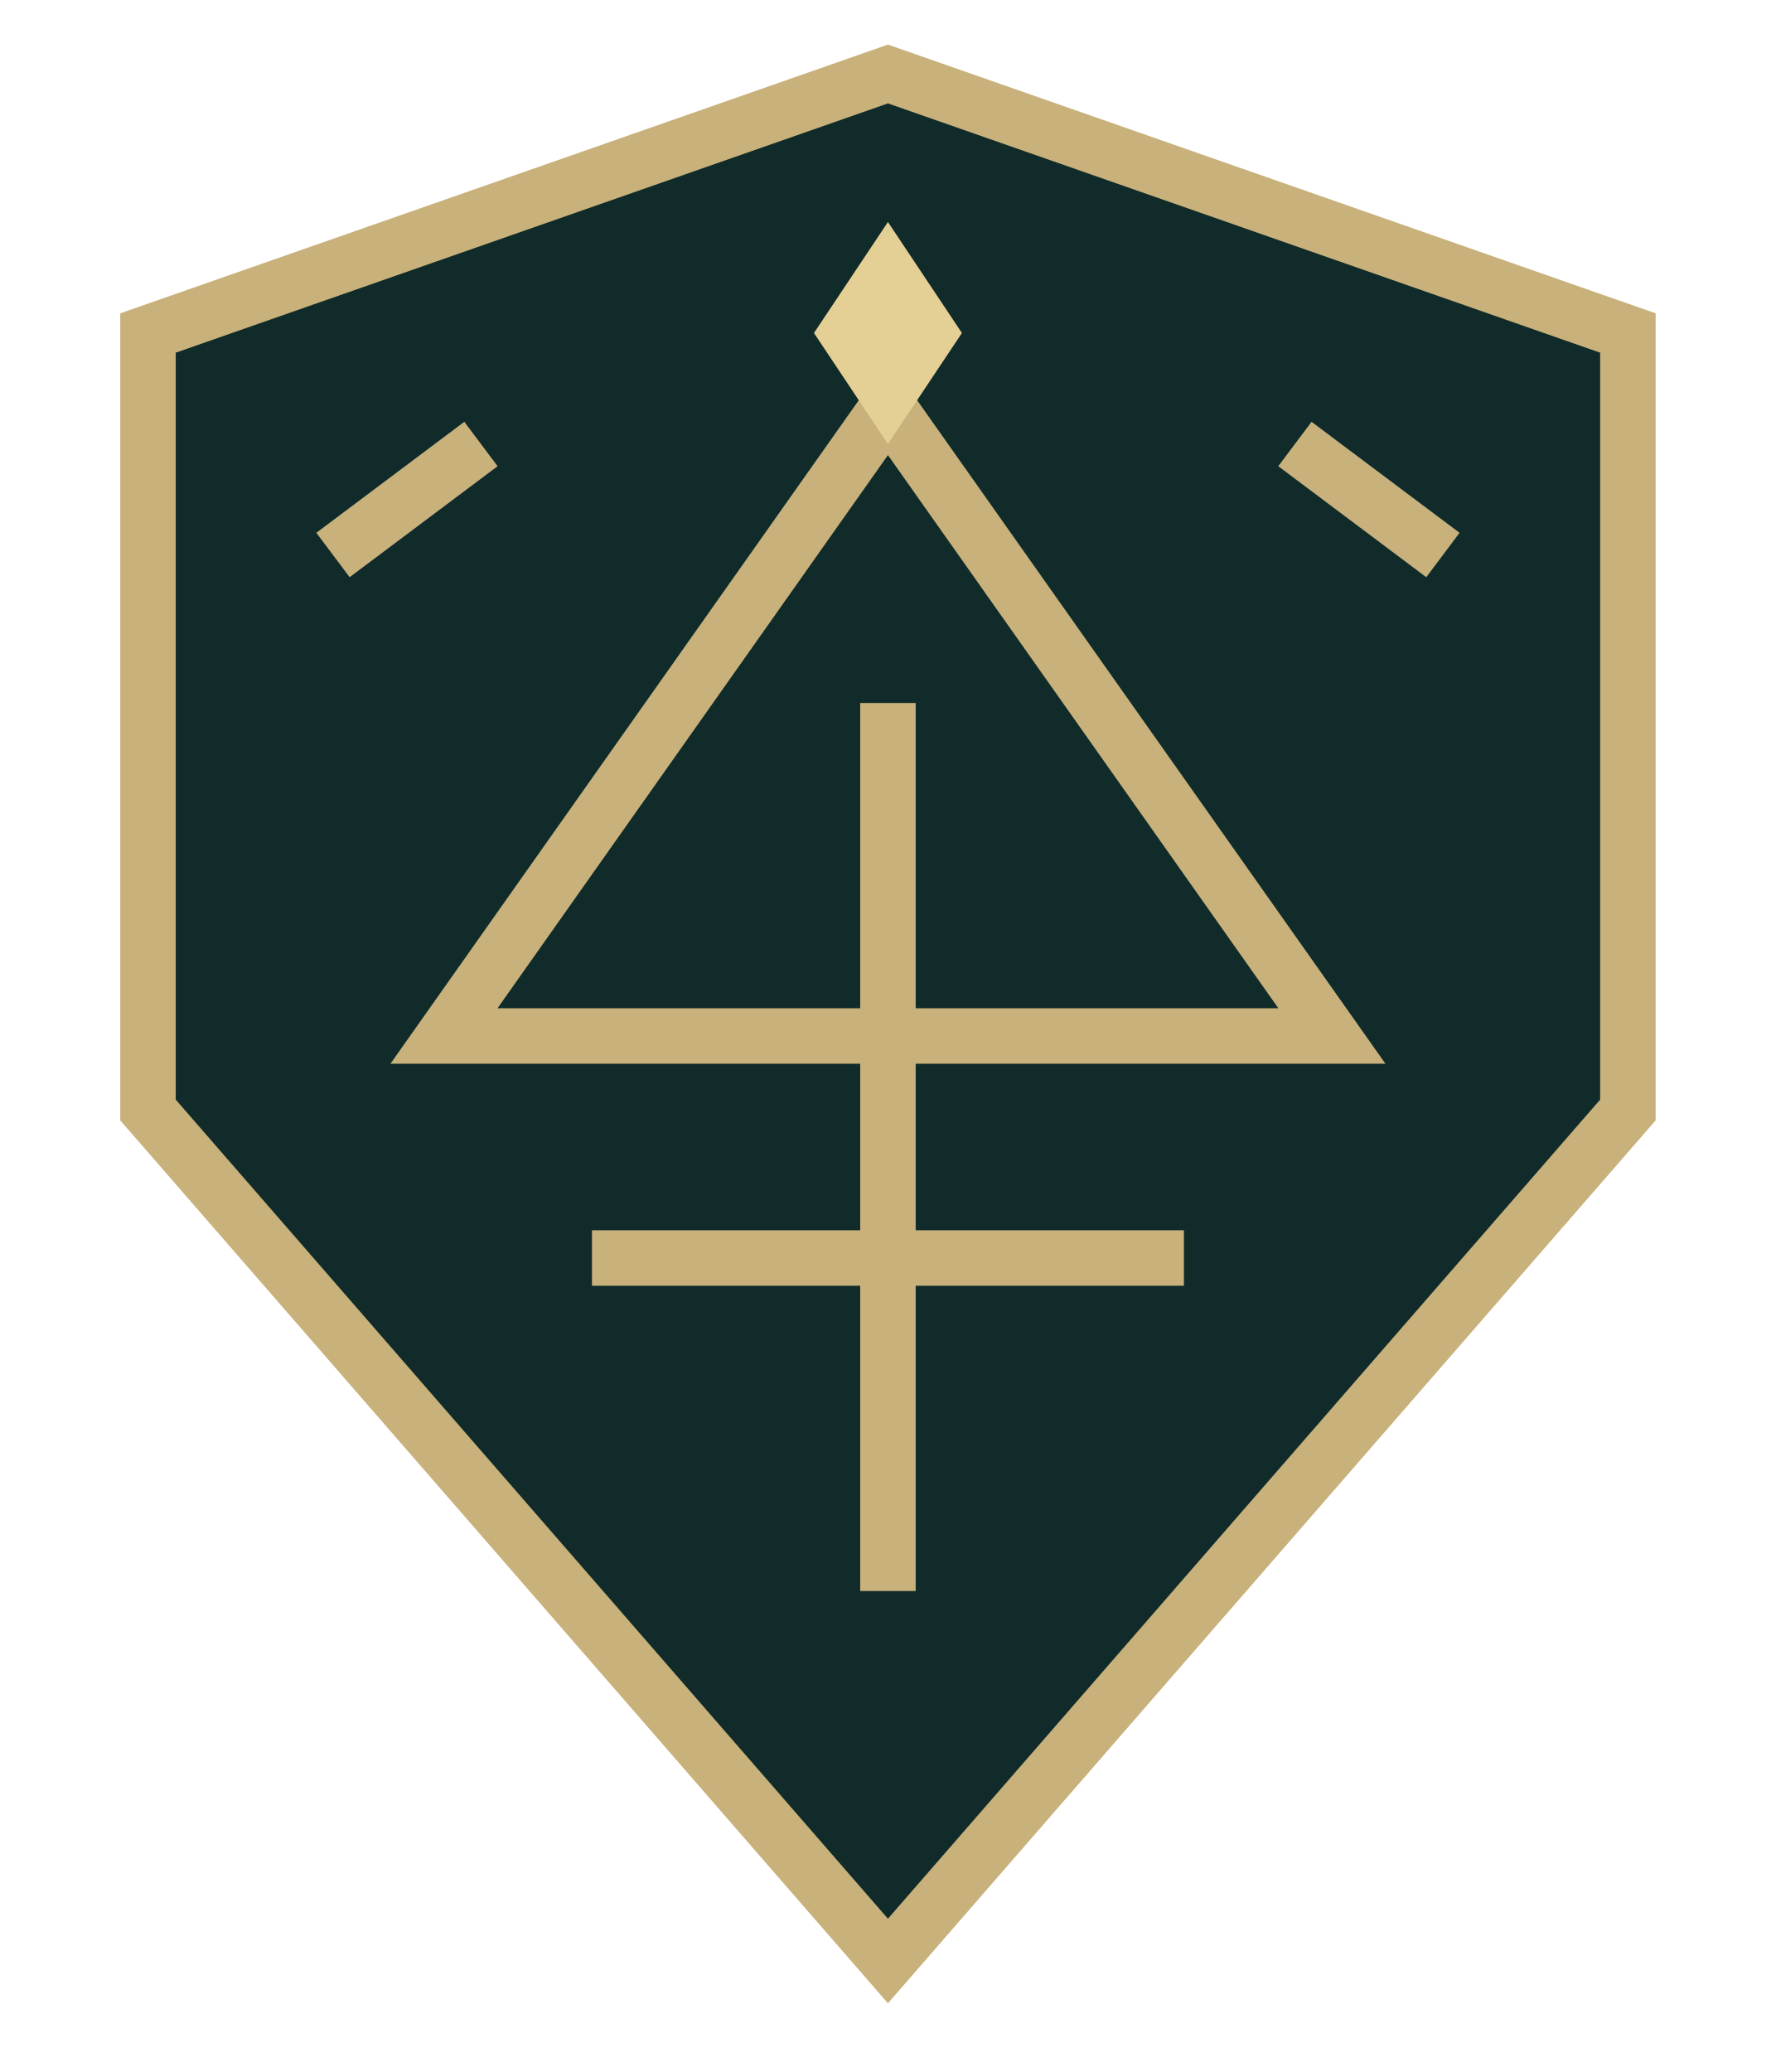
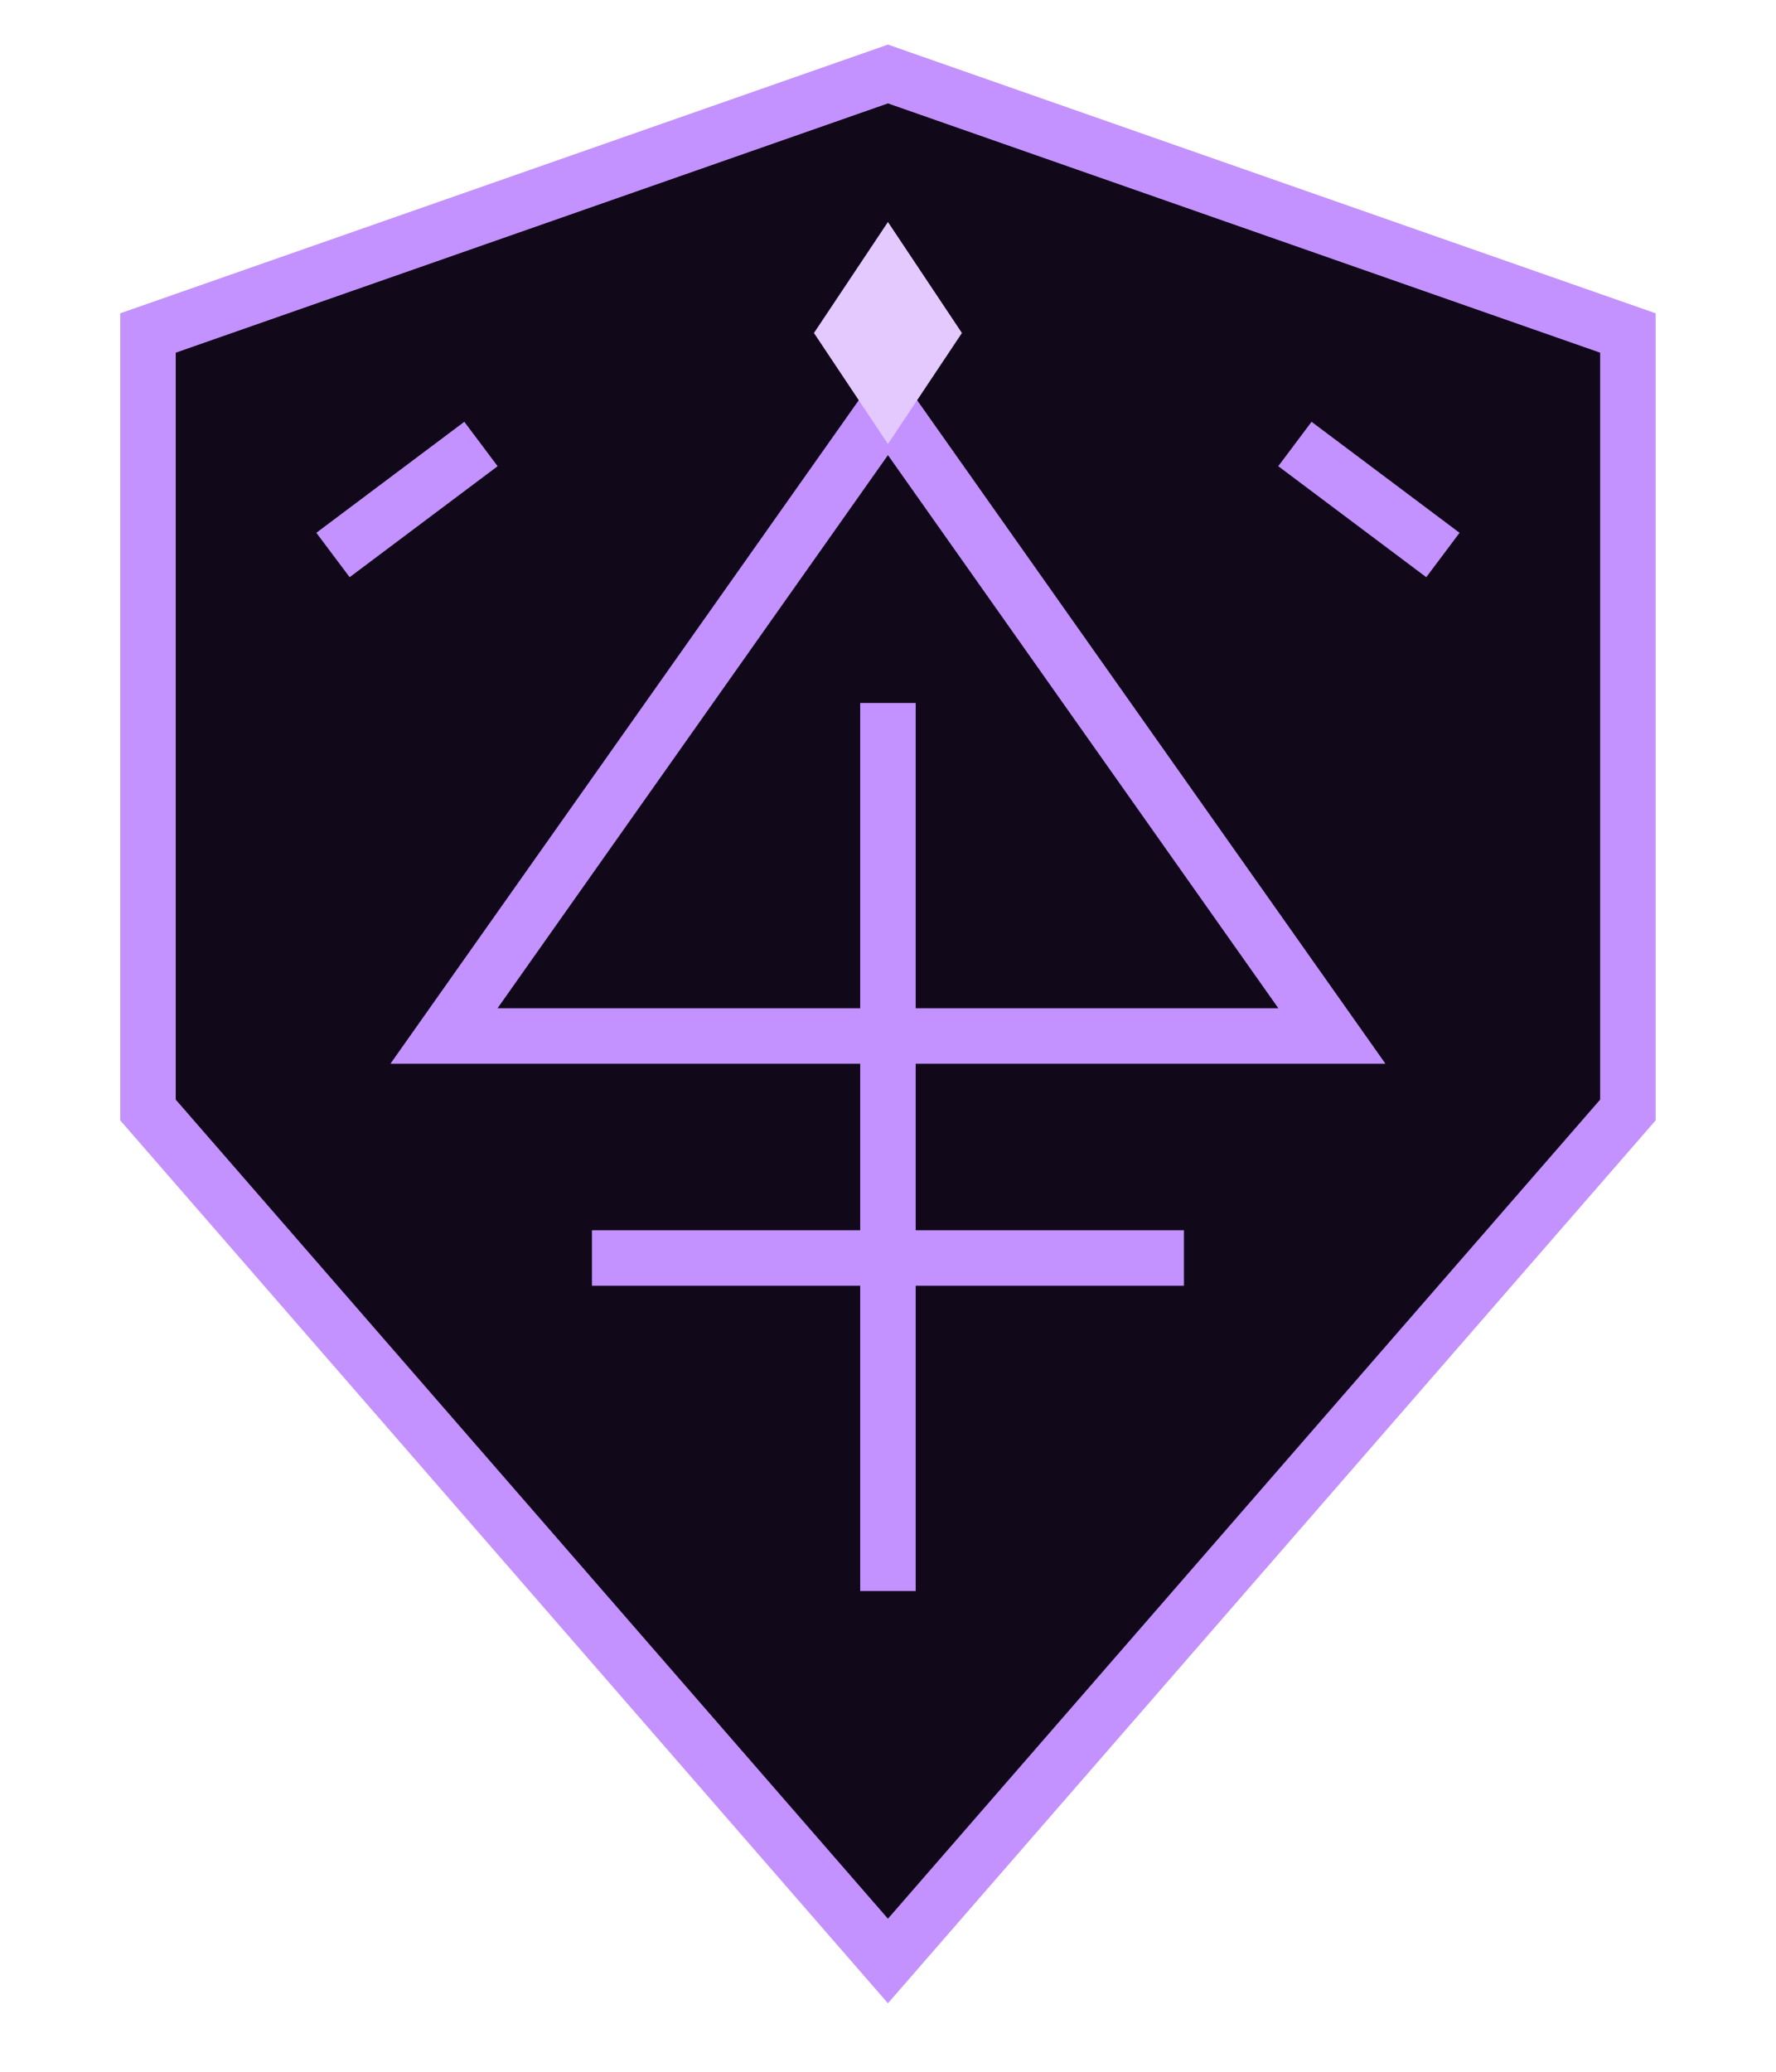
<svg xmlns="http://www.w3.org/2000/svg" viewBox="0 0 48 56">
-   <path d="M24 2 44 9v21L24 53 4 30V9Z" fill="#102b29" stroke="#c8b17b" stroke-width="1.5" />
-   <path d="m24 11 12 17H12Zm0 8v24m-8-9h16M13 12l-4 3m26-3 4 3" fill="none" stroke="#c8b17b" stroke-width="1.5" />
-   <path d="m24 6 2 3-2 3-2-3Z" fill="#e4cf95" />
+   <path d="M24 2 44 9v21L24 53 4 30V9Z" fill="#11091a" stroke="#c392ff" stroke-width="1.5" />
+   <path d="m24 11 12 17H12Zm0 8v24m-8-9h16M13 12l-4 3m26-3 4 3" fill="none" stroke="#c392ff" stroke-width="1.5" />
+   <path d="m24 6 2 3-2 3-2-3Z" fill="#e4c9ff" />
</svg>
